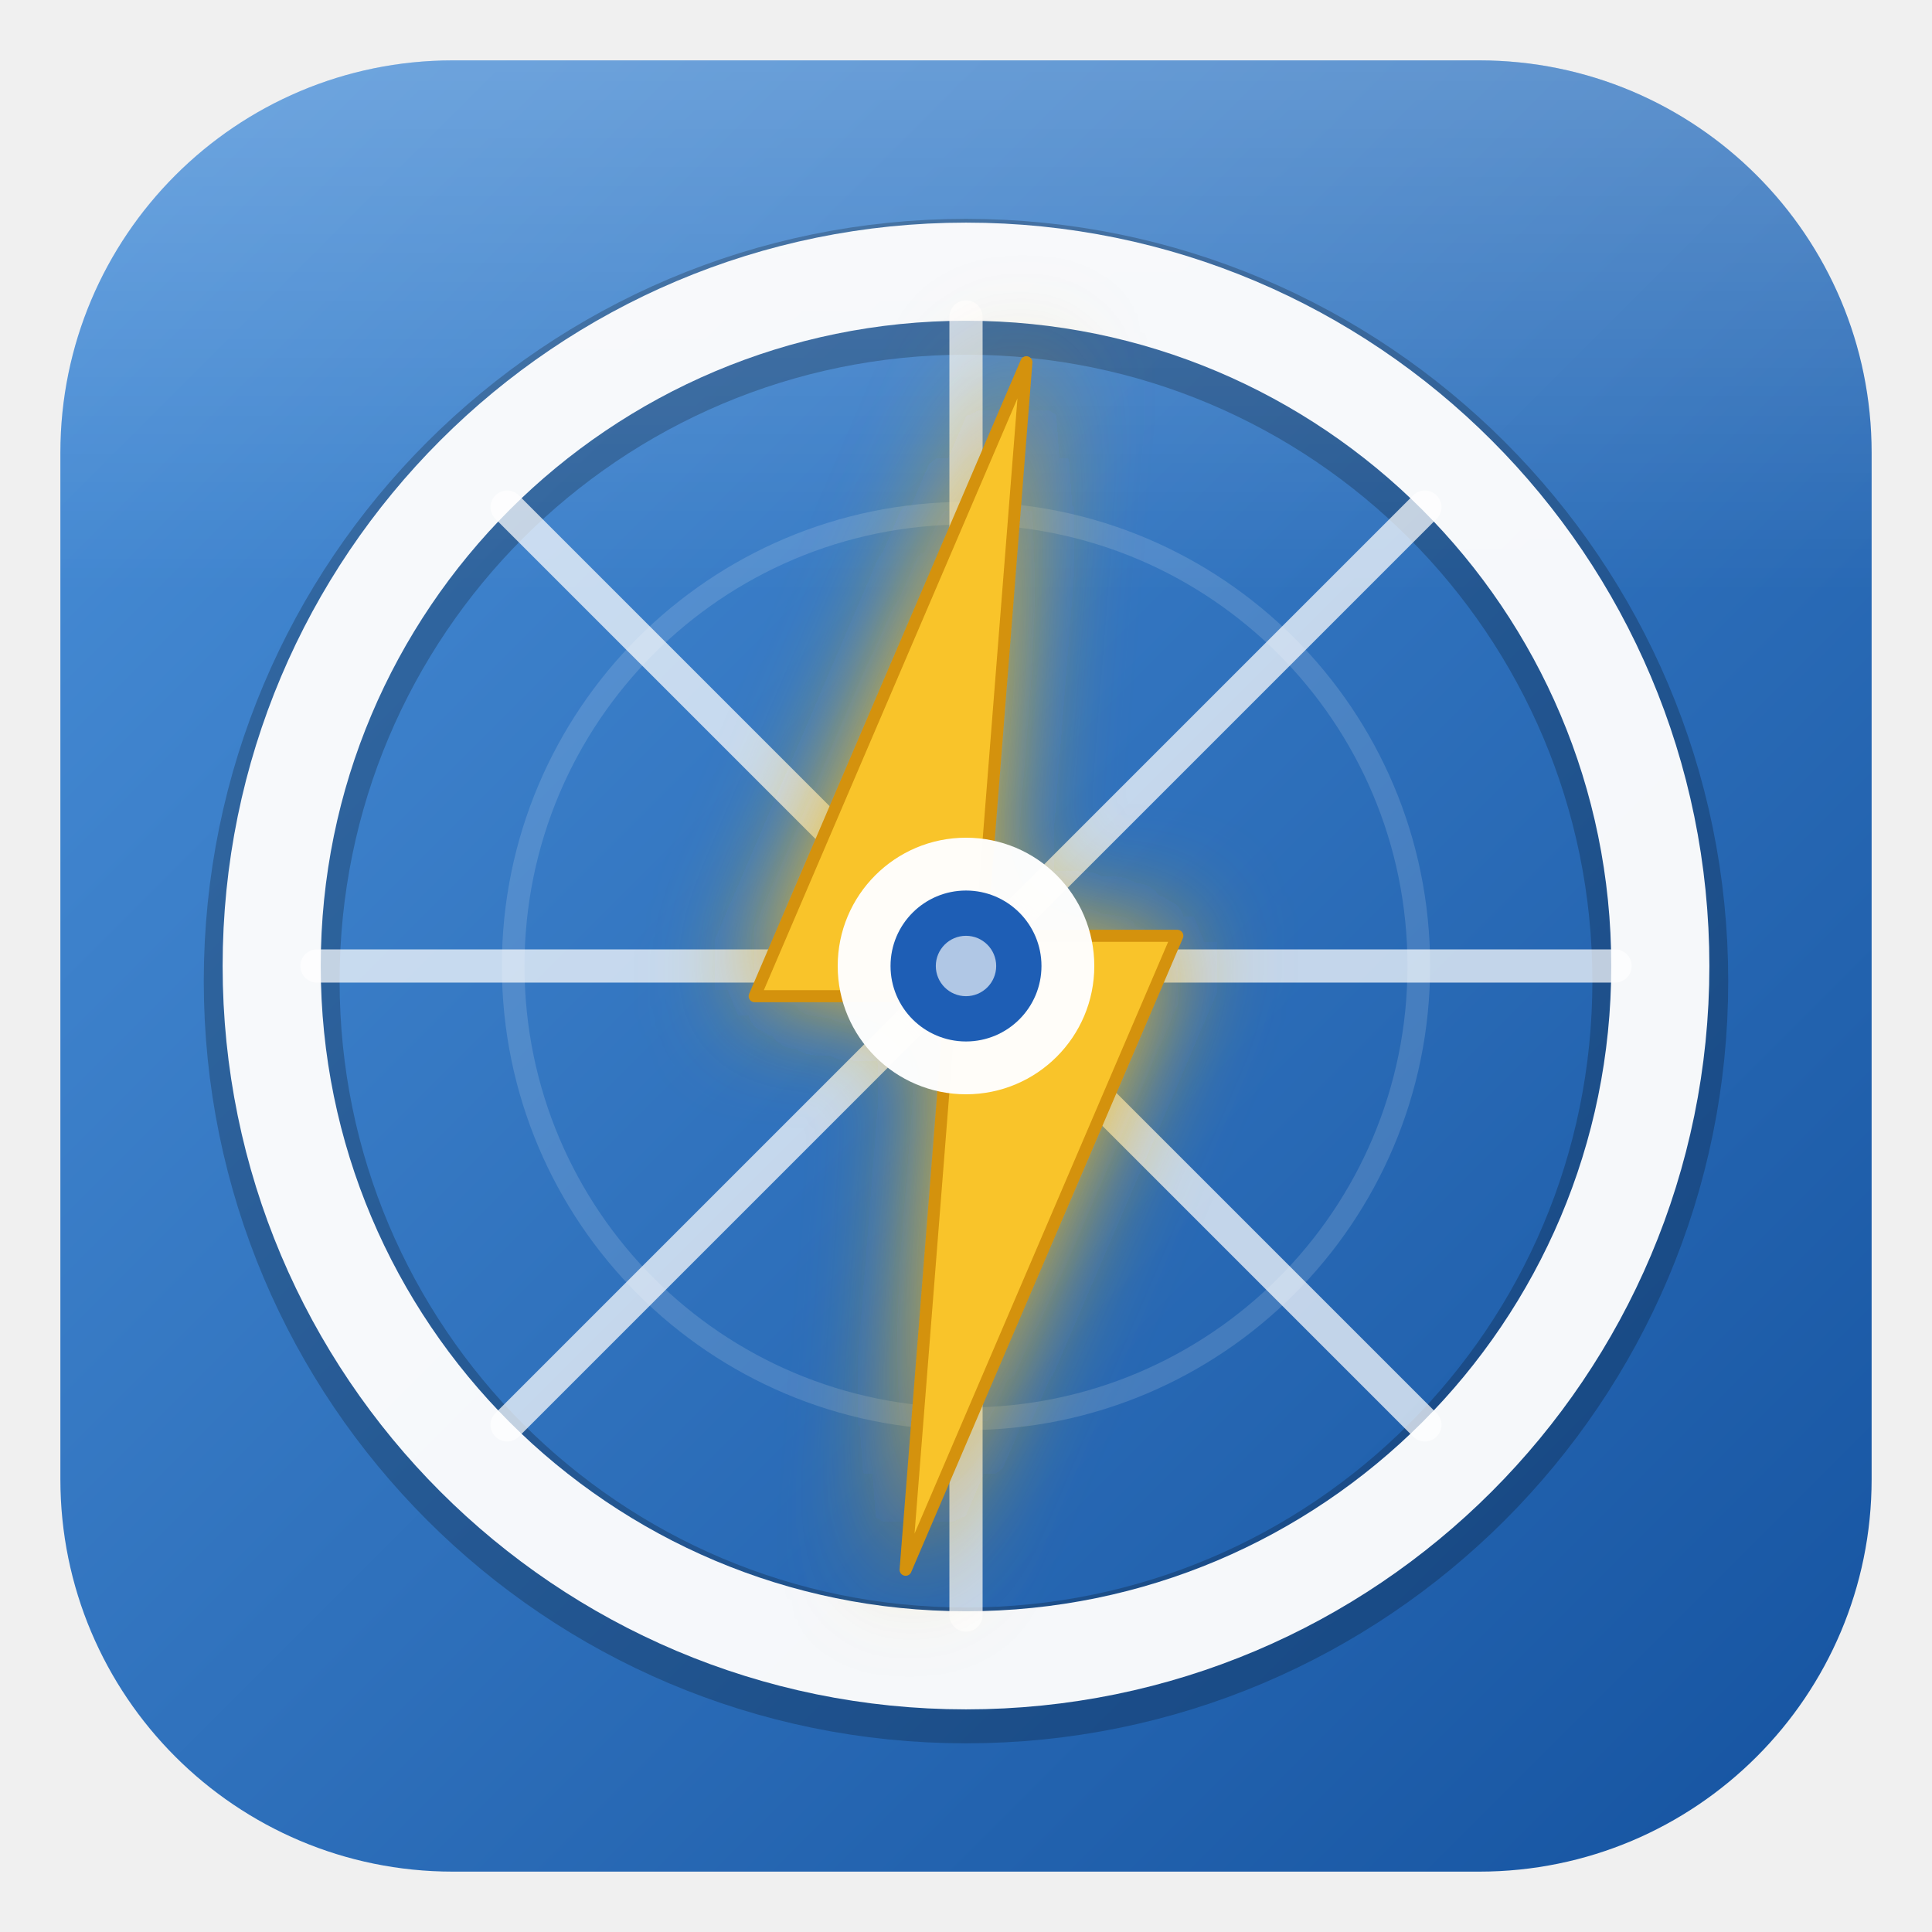
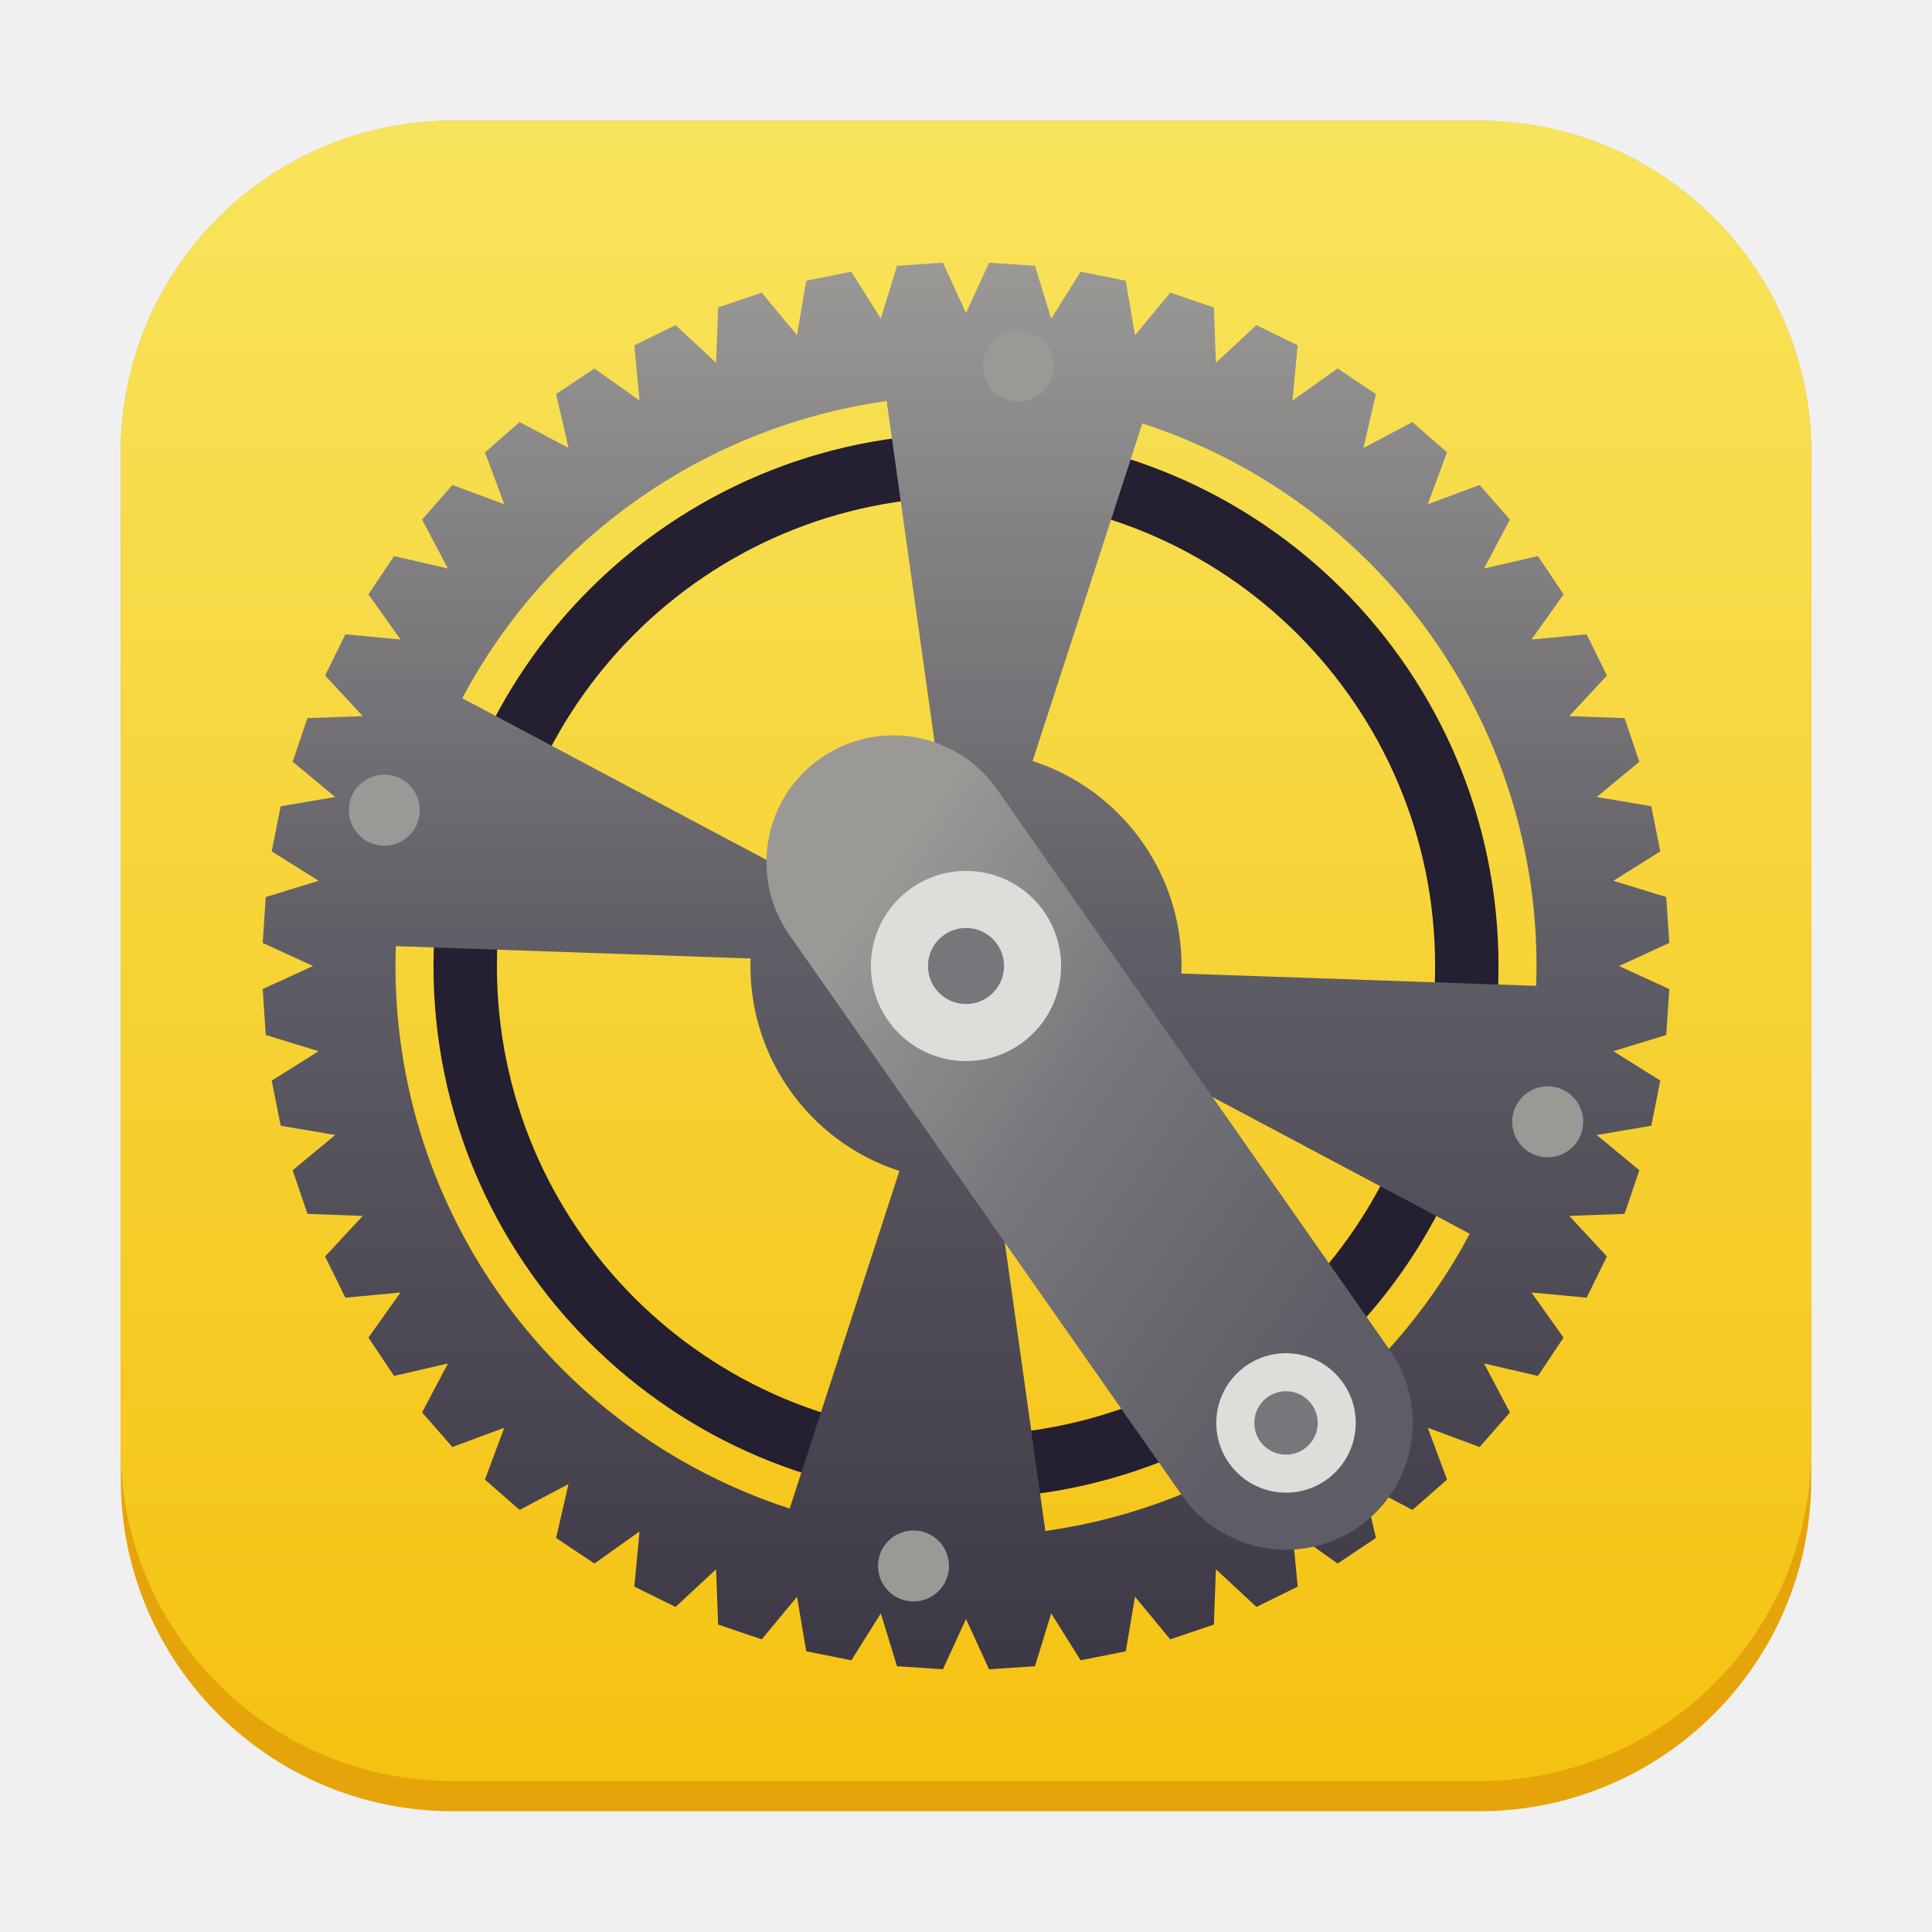
<svg xmlns="http://www.w3.org/2000/svg" viewBox="0 0 128 128" width="128" height="128">
  <defs>
-     <linearGradient id="bgGrad" x1="0%" y1="0%" x2="100%" y2="100%">
-       <stop offset="0%" stop-color="#4a90d9" />
-       <stop offset="100%" stop-color="#1553a0" />
+     <linearGradient id="tile-b" x1="0" y1="0" x2="0" y2="1">
+       <stop offset="0" stop-color="#f8e45c" />
+       <stop offset="1" stop-color="#f5c211" />
    </linearGradient>
-     <linearGradient id="shine" x1="0%" y1="0%" x2="0%" y2="100%">
-       <stop offset="0%" stop-color="#ffffff" stop-opacity="0.22" />
-       <stop offset="55%" stop-color="#ffffff" stop-opacity="0.0" />
+     <linearGradient id="ring" x1="0" y1="0" x2="0" y2="1">
+       <stop offset="0" stop-color="#9a9996" />
+       <stop offset="0.5" stop-color="#5e5c64" />
+       <stop offset="1" stop-color="#3d3846" />
    </linearGradient>
-     <filter id="boltGlow" x="-30%" y="-30%" width="160%" height="160%">
-       <feGaussianBlur in="SourceGraphic" stdDeviation="3.5" result="blur" />
-       <feMerge>
-         <feMergeNode in="blur" />
-         <feMergeNode in="SourceGraphic" />
-       </feMerge>
-     </filter>
-     <filter id="rimShadow" x="-5%" y="-5%" width="110%" height="115%">
-       <feDropShadow dx="0" dy="1.5" stdDeviation="2" flood-color="#000000" flood-opacity="0.3" />
-     </filter>
+     <linearGradient id="crank" x1="0" y1="0" x2="1" y2="1">
+       <stop offset="0" stop-color="#9a9996" />
+       <stop offset="0.45" stop-color="#77767b" />
+       <stop offset="1" stop-color="#5e5c64" />
+     </linearGradient>
+     <mask id="spider">
+       <rect x="0" y="0" width="128" height="128" fill="#fff" />
+       <path d="M 91.37 78.55 A 31.0 31.0 0 0 1 68.31 94.70" fill="none" stroke="#000" stroke-width="28" stroke-linecap="butt" />
+       <path d="M 54.42 93.48 A 31.0 31.0 0 0 1 33.02 62.92" fill="none" stroke="#000" stroke-width="28" stroke-linecap="butt" />
+       <path d="M 36.63 49.45 A 31.0 31.0 0 0 1 59.69 33.30" fill="none" stroke="#000" stroke-width="28" stroke-linecap="butt" />
+       <path d="M 73.58 34.52 A 31.0 31.0 0 0 1 94.98 65.08" fill="none" stroke="#000" stroke-width="28" stroke-linecap="butt" />
+       <circle cx="64.0" cy="64.0" r="7" fill="#000" />
+     </mask>
  </defs>
-   <rect x="4" y="4" width="120" height="120" rx="26" fill="url(#bgGrad)" />
-   <rect x="4" y="4" width="120" height="64" rx="26" fill="url(#shine)" />
-   <circle cx="64" cy="65" r="46" fill="none" stroke="#000000" stroke-opacity="0.22" stroke-width="9" />
-   <circle cx="64" cy="64" r="46" fill="none" stroke="#ffffff" stroke-opacity="0.96" stroke-width="6.5" />
-   <g stroke="#ffffff" stroke-width="2.2" stroke-linecap="round" stroke-opacity="0.72">
-     <line x1="64" y1="64" x2="64" y2="21" />
-     <line x1="64" y1="64" x2="94.4" y2="33.6" />
-     <line x1="64" y1="64" x2="107" y2="64" />
-     <line x1="64" y1="64" x2="94.4" y2="94.4" />
-     <line x1="64" y1="64" x2="64" y2="107" />
-     <line x1="64" y1="64" x2="33.6" y2="94.4" />
-     <line x1="64" y1="64" x2="21" y2="64" />
-     <line x1="64" y1="64" x2="33.6" y2="33.6" />
+   <rect x="8" y="8" width="112" height="112" rx="22" fill="#e5a50a" />
+   <rect x="8" y="8" width="112" height="110" rx="22" fill="url(#tile-b)" />
+   <g transform="translate(64 64) scale(0.84) translate(-64 -64)">
+     <circle cx="64.0" cy="64.0" r="39.5" fill="none" stroke="#241f31" stroke-width="5" />
+     <path d="M 115.50 64.00 L 119.47 65.82 L 119.23 69.44 L 115.06 70.72 L 115.06 70.72 L 118.76 73.04 L 118.05 76.60 L 113.75 77.33 L 113.75 77.33 L 117.11 80.11 L 115.94 83.55 L 111.58 83.71 L 111.58 83.71 L 114.55 86.91 L 112.95 90.16 L 108.60 89.75 L 108.60 89.75 L 111.13 93.31 L 109.11 96.33 L 104.86 95.35 L 104.86 95.35 L 106.90 99.21 L 104.51 101.94 L 100.42 100.42 L 100.42 100.42 L 101.94 104.51 L 99.21 106.90 L 95.35 104.86 L 95.35 104.86 L 96.33 109.11 L 93.31 111.13 L 89.75 108.60 L 89.75 108.60 L 90.16 112.95 L 86.91 114.55 L 83.71 111.58 L 83.71 111.58 L 83.55 115.94 L 80.11 117.11 L 77.33 113.75 L 77.33 113.75 L 76.60 118.05 L 73.04 118.76 L 70.72 115.06 L 70.72 115.06 L 69.44 119.23 L 65.82 119.47 L 64.00 115.50 L 64.00 115.50 L 62.18 119.47 L 58.56 119.23 L 57.28 115.06 L 57.28 115.06 L 54.96 118.76 L 51.40 118.05 L 50.67 113.75 L 50.67 113.75 L 47.89 117.11 L 44.45 115.94 L 44.29 111.58 L 44.29 111.58 L 41.09 114.55 L 37.84 112.95 L 38.25 108.60 L 38.25 108.60 L 34.69 111.13 L 31.67 109.11 L 32.65 104.86 L 32.65 104.86 L 28.79 106.90 L 26.06 104.51 L 27.58 100.42 L 27.58 100.42 L 23.49 101.94 L 21.10 99.21 L 23.14 95.35 L 23.14 95.35 L 18.89 96.33 L 16.87 93.31 L 19.40 89.75 L 19.40 89.75 L 15.05 90.16 L 13.45 86.91 L 16.42 83.71 L 16.42 83.71 L 12.06 83.55 L 10.89 80.11 L 14.25 77.33 L 14.25 77.33 L 9.95 76.60 L 9.24 73.04 L 12.94 70.72 L 12.94 70.72 L 8.77 69.44 L 8.53 65.82 L 12.50 64.00 L 12.50 64.00 L 8.53 62.18 L 8.77 58.56 L 12.94 57.28 L 12.94 57.28 L 9.24 54.96 L 9.95 51.40 L 14.25 50.67 L 14.25 50.67 L 10.89 47.89 L 12.06 44.45 L 16.42 44.29 L 16.42 44.29 L 13.45 41.09 L 15.05 37.84 L 19.40 38.25 L 19.40 38.25 L 16.87 34.69 L 18.89 31.67 L 23.14 32.65 L 23.14 32.65 L 21.10 28.79 L 23.49 26.06 L 27.58 27.58 L 27.58 27.58 L 26.06 23.49 L 28.79 21.10 L 32.65 23.14 L 32.65 23.14 L 31.67 18.89 L 34.69 16.87 L 38.25 19.40 L 38.25 19.40 L 37.84 15.05 L 41.09 13.45 L 44.29 16.42 L 44.29 16.42 L 44.45 12.06 L 47.89 10.89 L 50.67 14.25 L 50.67 14.25 L 51.40 9.95 L 54.96 9.24 L 57.28 12.94 L 57.28 12.94 L 58.56 8.77 L 62.18 8.53 L 64.00 12.50 L 64.00 12.50 L 65.82 8.53 L 69.44 8.77 L 70.72 12.94 L 70.72 12.94 L 73.04 9.24 L 76.60 9.95 L 77.33 14.25 L 77.33 14.25 L 80.11 10.89 L 83.55 12.06 L 83.71 16.42 L 83.71 16.42 L 86.91 13.45 L 90.16 15.05 L 89.75 19.40 L 89.75 19.40 L 93.31 16.87 L 96.33 18.89 L 95.35 23.14 L 95.35 23.14 L 99.21 21.10 L 101.94 23.49 L 100.42 27.58 L 100.42 27.58 L 104.51 26.06 L 106.90 28.79 L 104.86 32.65 L 104.86 32.65 L 109.11 31.67 L 111.13 34.69 L 108.60 38.25 L 108.60 38.25 L 112.95 37.84 L 114.55 41.09 L 111.58 44.29 L 111.58 44.29 L 115.94 44.45 L 117.11 47.89 L 113.75 50.67 L 113.75 50.67 L 118.05 51.40 L 118.76 54.96 L 115.06 57.28 L 115.06 57.28 L 119.23 58.56 L 119.47 62.18 L 115.50 64.00 Z" fill="url(#ring)" mask="url(#spider)" />
+     <circle cx="109.88" cy="76.29" r="2.8" fill="#9a9996" />
+     <circle cx="59.86" cy="111.32" r="2.8" fill="#9a9996" />
+     <circle cx="18.12" cy="51.71" r="2.8" fill="#9a9996" />
+     <circle cx="68.14" cy="16.68" r="2.8" fill="#9a9996" />
+     <line x1="58.26" y1="55.81" x2="89.24" y2="100.04" stroke="url(#crank)" stroke-width="20" stroke-linecap="round" />
+     <circle cx="89.24" cy="100.04" r="5.5" fill="#deddda" />
+     <circle cx="89.24" cy="100.04" r="2.5" fill="#77767b" />
+     <circle cx="64.0" cy="64.0" r="7.5" fill="#deddda" />
+     <circle cx="64.0" cy="64.0" r="3" fill="#77767b" />
  </g>
-   <circle cx="64" cy="64" r="30" fill="none" stroke="#ffffff" stroke-opacity="0.14" stroke-width="1.5" />
-   <polygon points="68,24 50,66 63,66 60,104 78,62 65,62" fill="#f9c42a" filter="url(#boltGlow)" stroke="#d4920a" stroke-width="0.8" stroke-linejoin="round" />
-   <circle cx="64" cy="64" r="8.5" fill="#ffffff" fill-opacity="0.97" />
-   <circle cx="64" cy="64" r="5" fill="#1e5eb5" />
-   <circle cx="64" cy="64" r="2" fill="#ffffff" fill-opacity="0.65" />
</svg>
